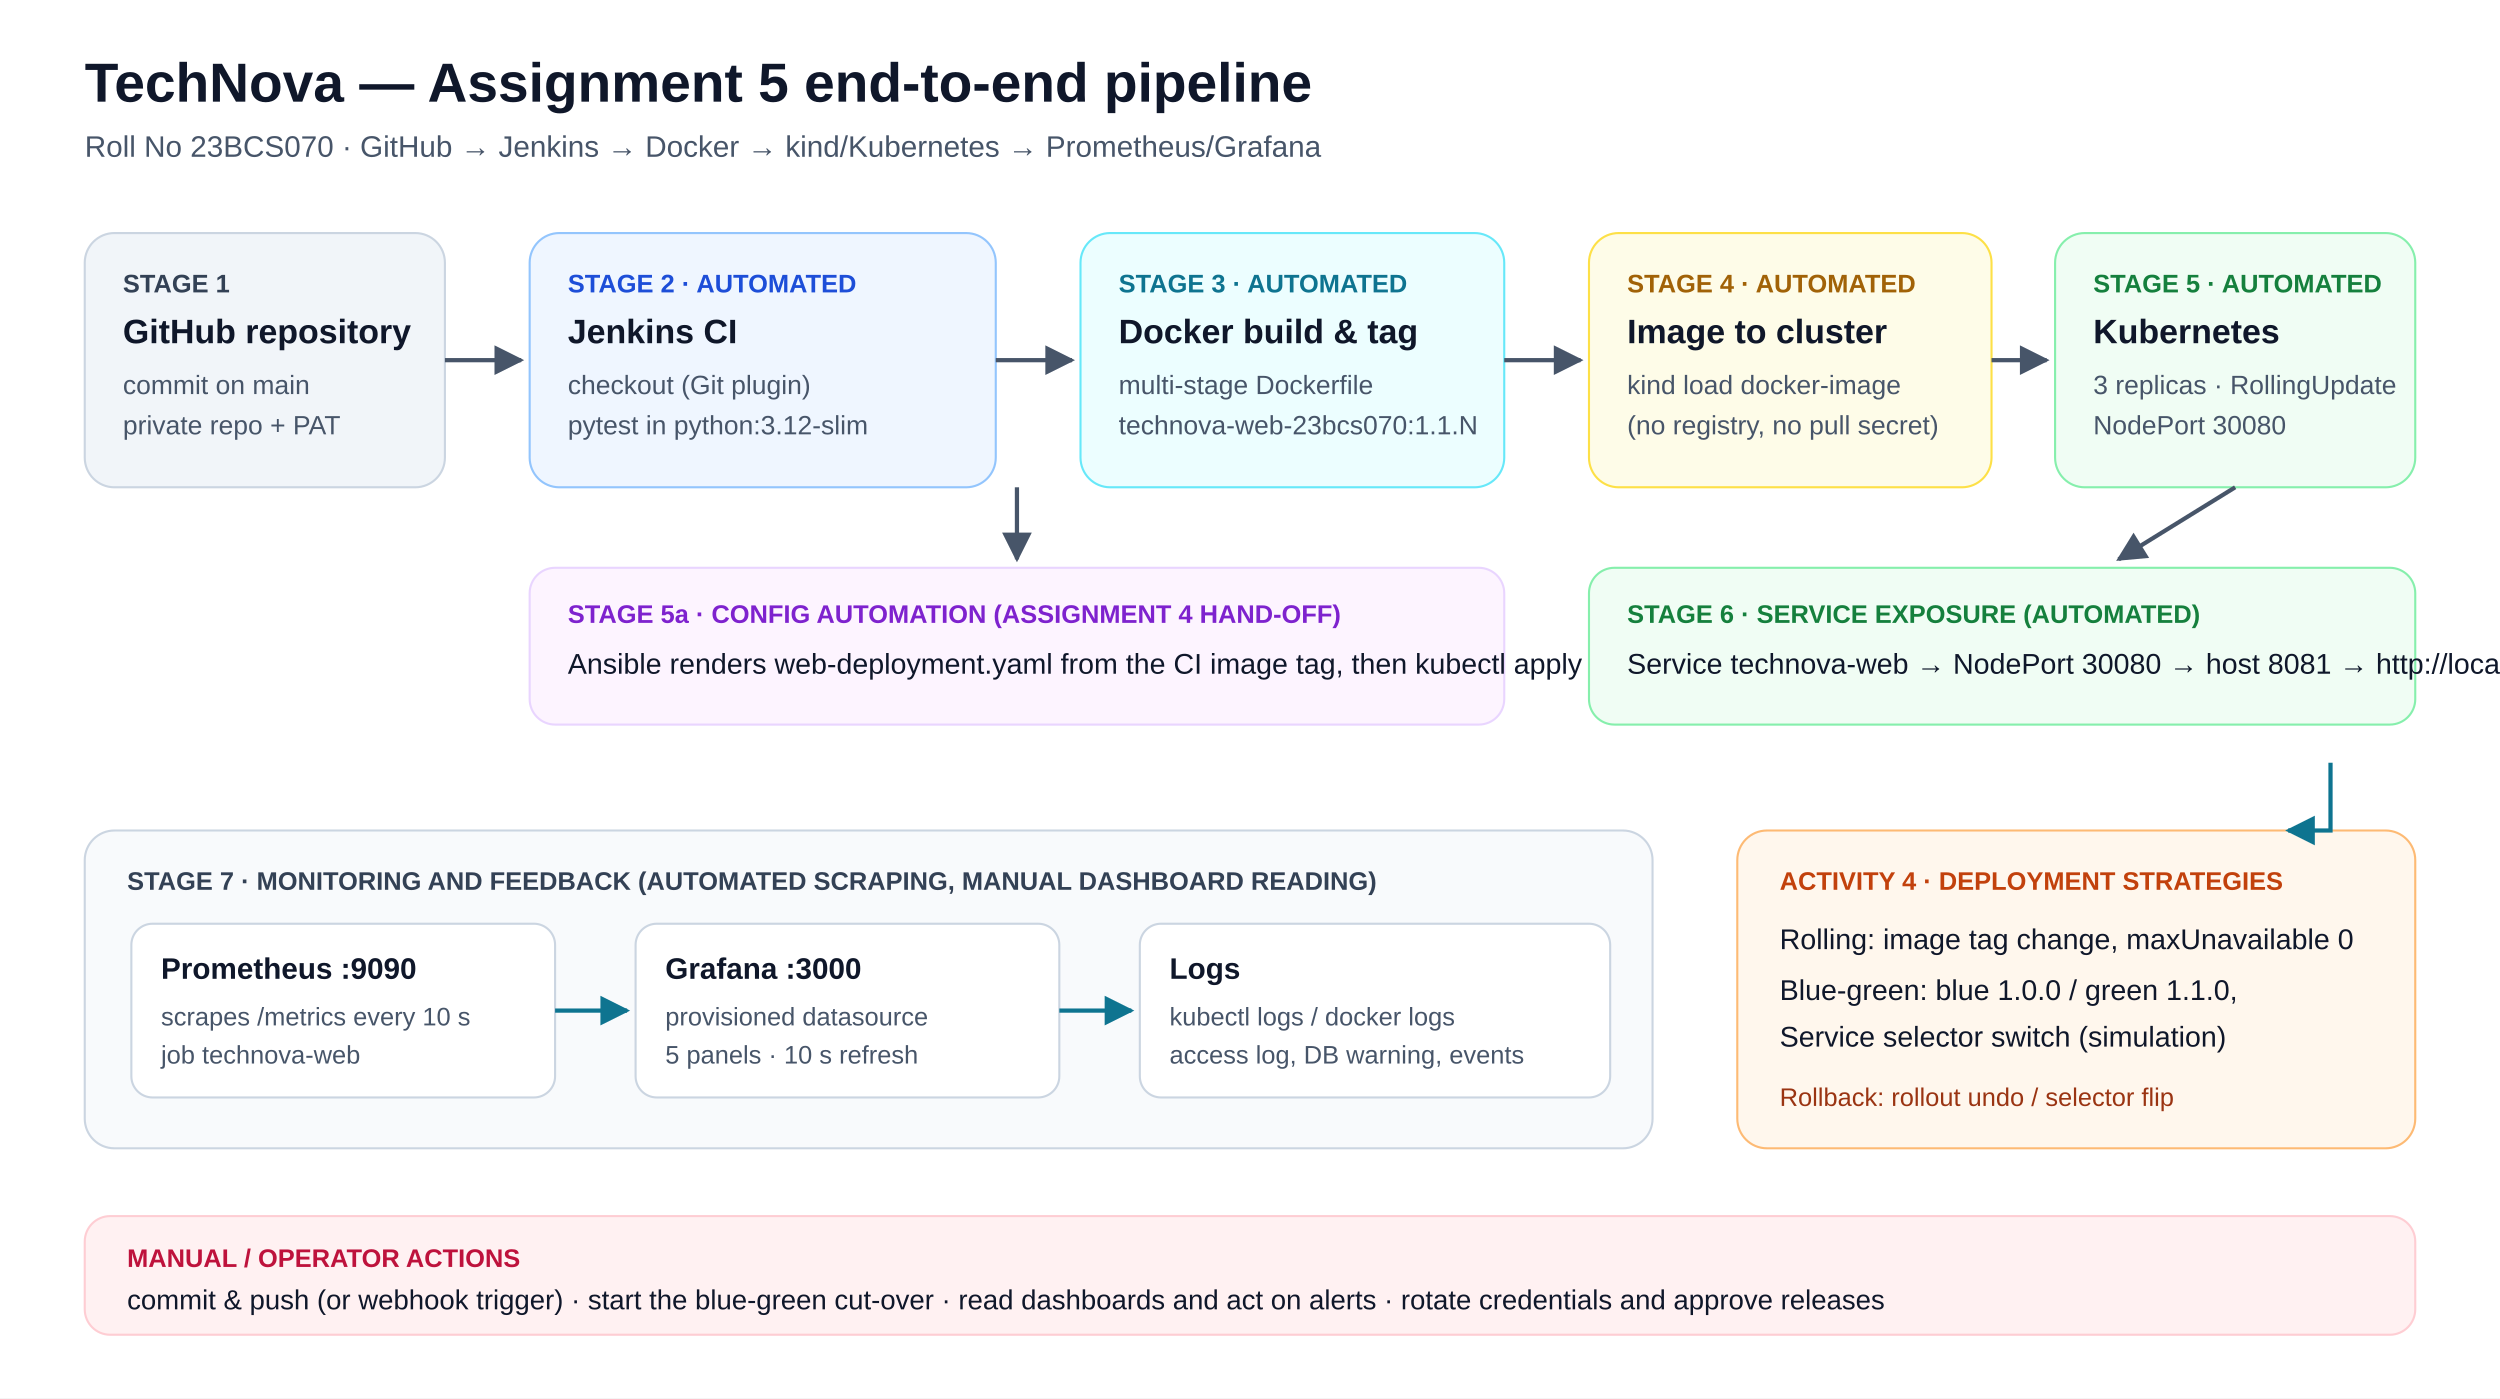
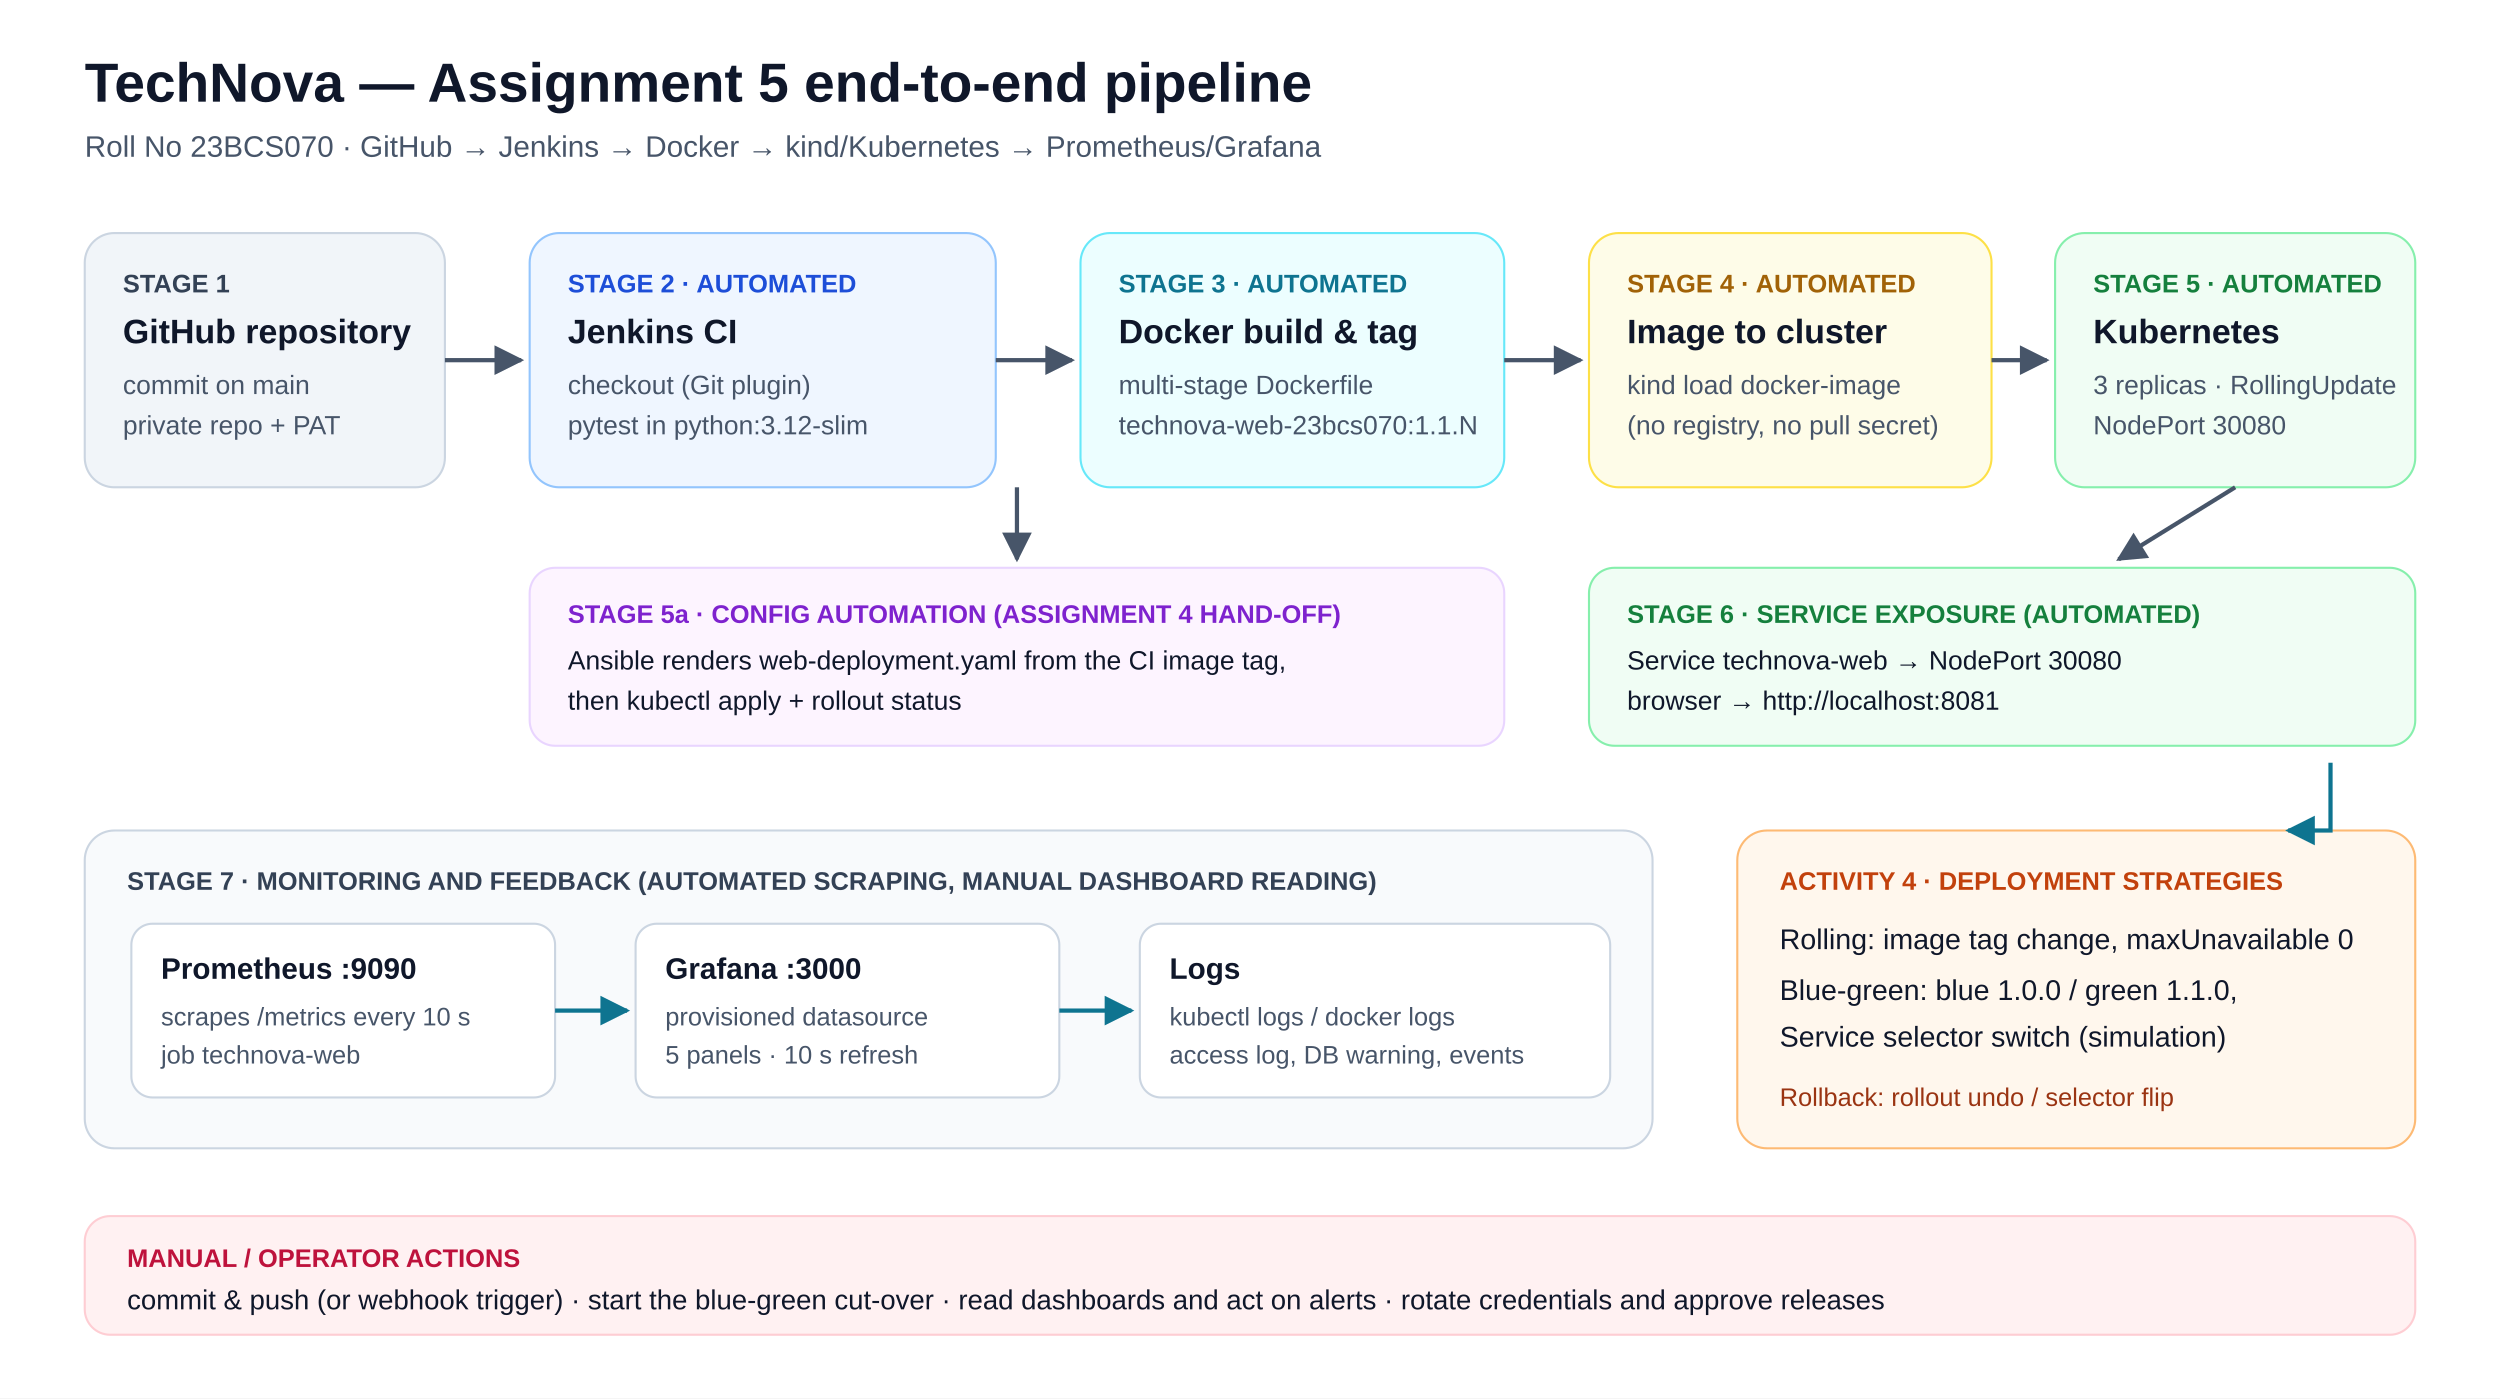
<svg xmlns="http://www.w3.org/2000/svg" width="1180" height="660" viewBox="0 0 1180 660" font-family="Segoe UI, Arial, sans-serif">
  <defs>
    <marker id="arrow" viewBox="0 0 10 10" refX="9" refY="5" markerWidth="7" markerHeight="7" orient="auto-start-reverse">
      <path d="M 0 0 L 10 5 L 0 10 z" fill="#475569" />
    </marker>
    <marker id="arrowFeedback" viewBox="0 0 10 10" refX="9" refY="5" markerWidth="7" markerHeight="7" orient="auto-start-reverse">
      <path d="M 0 0 L 10 5 L 0 10 z" fill="#0e7490" />
    </marker>
  </defs>
  <rect width="1180" height="660" fill="#ffffff" />
  <text x="40" y="48" font-size="26" font-weight="700" fill="#0f172a">TechNova — Assignment 5 end-to-end pipeline</text>
  <text x="40" y="74" font-size="14" fill="#475569">Roll No 23BCS070 · GitHub → Jenkins → Docker → kind/Kubernetes → Prometheus/Grafana</text>
  <rect x="40" y="110" width="170" height="120" rx="14" fill="#f1f5f9" stroke="#cbd5e1" />
  <text x="58" y="138" font-size="12" font-weight="700" fill="#334155">STAGE 1</text>
  <text x="58" y="162" font-size="16" font-weight="700" fill="#0f172a">GitHub repository</text>
  <text x="58" y="186" font-size="12.5" fill="#475569">commit on main</text>
  <text x="58" y="205" font-size="12.5" fill="#475569">private repo + PAT</text>
  <rect x="58" y="214" width="94" height="0" fill="none" />
  <rect x="250" y="110" width="220" height="120" rx="14" fill="#eff6ff" stroke="#93c5fd" />
  <text x="268" y="138" font-size="12" font-weight="700" fill="#1d4ed8">STAGE 2 · AUTOMATED</text>
  <text x="268" y="162" font-size="16" font-weight="700" fill="#0f172a">Jenkins CI</text>
  <text x="268" y="186" font-size="12.5" fill="#475569">checkout (Git plugin)</text>
  <text x="268" y="205" font-size="12.5" fill="#475569">pytest in python:3.12-slim</text>
  <rect x="510" y="110" width="200" height="120" rx="14" fill="#ecfeff" stroke="#67e8f9" />
  <text x="528" y="138" font-size="12" font-weight="700" fill="#0e7490">STAGE 3 · AUTOMATED</text>
  <text x="528" y="162" font-size="16" font-weight="700" fill="#0f172a">Docker build &amp; tag</text>
  <text x="528" y="186" font-size="12.5" fill="#475569">multi-stage Dockerfile</text>
  <text x="528" y="205" font-size="12.5" fill="#475569">technova-web-23bcs070:1.1.N</text>
  <rect x="750" y="110" width="190" height="120" rx="14" fill="#fefce8" stroke="#fde047" />
  <text x="768" y="138" font-size="12" font-weight="700" fill="#a16207">STAGE 4 · AUTOMATED</text>
  <text x="768" y="162" font-size="16" font-weight="700" fill="#0f172a">Image to cluster</text>
  <text x="768" y="186" font-size="12.5" fill="#475569">kind load docker-image</text>
  <text x="768" y="205" font-size="12.5" fill="#475569">(no registry, no pull secret)</text>
  <rect x="970" y="110" width="170" height="120" rx="14" fill="#f0fdf4" stroke="#86efac" />
  <text x="988" y="138" font-size="12" font-weight="700" fill="#15803d">STAGE 5 · AUTOMATED</text>
  <text x="988" y="162" font-size="16" font-weight="700" fill="#0f172a">Kubernetes</text>
  <text x="988" y="186" font-size="12.5" fill="#475569">3 replicas · RollingUpdate</text>
  <text x="988" y="205" font-size="12.5" fill="#475569">NodePort 30080</text>
  <line x1="210" y1="170" x2="246" y2="170" stroke="#475569" stroke-width="2" marker-end="url(#arrow)" />
  <line x1="470" y1="170" x2="506" y2="170" stroke="#475569" stroke-width="2" marker-end="url(#arrow)" />
  <line x1="710" y1="170" x2="746" y2="170" stroke="#475569" stroke-width="2" marker-end="url(#arrow)" />
  <line x1="940" y1="170" x2="966" y2="170" stroke="#475569" stroke-width="2" marker-end="url(#arrow)" />
-   <rect x="250" y="268" width="460" height="74" rx="12" fill="#fdf4ff" stroke="#e9d5ff" />
+   <rect x="250" y="268" width="460" height="84" rx="12" fill="#fdf4ff" stroke="#e9d5ff" />
  <text x="268" y="294" font-size="12" font-weight="700" fill="#7e22ce">STAGE 5a · CONFIG AUTOMATION (ASSIGNMENT 4 HAND-OFF)</text>
-   <text x="268" y="318" font-size="13.5" fill="#0f172a">Ansible renders web-deployment.yaml from the CI image tag, then kubectl apply + rollout status</text>
-   <rect x="750" y="268" width="390" height="74" rx="12" fill="#f0fdf4" stroke="#86efac" />
+   <text x="268" y="316" font-size="12.5" fill="#0f172a">Ansible renders web-deployment.yaml from the CI image tag,</text>
+   <text x="268" y="335" font-size="12.5" fill="#0f172a">then kubectl apply + rollout status</text>
+   <rect x="750" y="268" width="390" height="84" rx="12" fill="#f0fdf4" stroke="#86efac" />
  <text x="768" y="294" font-size="12" font-weight="700" fill="#15803d">STAGE 6 · SERVICE EXPOSURE (AUTOMATED)</text>
-   <text x="768" y="318" font-size="13.5" fill="#0f172a">Service technova-web → NodePort 30080 → host 8081 → http://localhost:8081</text>
+   <text x="768" y="316" font-size="12.5" fill="#0f172a">Service technova-web → NodePort 30080</text>
+   <text x="768" y="335" font-size="12.5" fill="#0f172a">browser → http://localhost:8081</text>
  <line x1="1055" y1="230" x2="1000" y2="264" stroke="#475569" stroke-width="2" marker-end="url(#arrow)" />
  <line x1="480" y1="230" x2="480" y2="264" stroke="#475569" stroke-width="2" marker-end="url(#arrow)" />
  <rect x="40" y="392" width="740" height="150" rx="14" fill="#f8fafc" stroke="#cbd5e1" />
  <text x="60" y="420" font-size="12" font-weight="700" fill="#334155">STAGE 7 · MONITORING AND FEEDBACK (AUTOMATED SCRAPING, MANUAL DASHBOARD READING)</text>
  <rect x="62" y="436" width="200" height="82" rx="10" fill="#ffffff" stroke="#cbd5e1" />
  <text x="76" y="462" font-size="14" font-weight="700" fill="#0f172a">Prometheus :9090</text>
  <text x="76" y="484" font-size="12" fill="#475569">scrapes /metrics every 10 s</text>
  <text x="76" y="502" font-size="12" fill="#475569">job technova-web</text>
  <rect x="300" y="436" width="200" height="82" rx="10" fill="#ffffff" stroke="#cbd5e1" />
  <text x="314" y="462" font-size="14" font-weight="700" fill="#0f172a">Grafana :3000</text>
  <text x="314" y="484" font-size="12" fill="#475569">provisioned datasource</text>
  <text x="314" y="502" font-size="12" fill="#475569">5 panels · 10 s refresh</text>
  <rect x="538" y="436" width="222" height="82" rx="10" fill="#ffffff" stroke="#cbd5e1" />
  <text x="552" y="462" font-size="14" font-weight="700" fill="#0f172a">Logs</text>
  <text x="552" y="484" font-size="12" fill="#475569">kubectl logs / docker logs</text>
  <text x="552" y="502" font-size="12" fill="#475569">access log, DB warning, events</text>
  <line x1="262" y1="477" x2="296" y2="477" stroke="#0e7490" stroke-width="2" marker-end="url(#arrowFeedback)" />
  <line x1="500" y1="477" x2="534" y2="477" stroke="#0e7490" stroke-width="2" marker-end="url(#arrowFeedback)" />
  <rect x="820" y="392" width="320" height="150" rx="14" fill="#fff7ed" stroke="#fdba74" />
  <text x="840" y="420" font-size="12" font-weight="700" fill="#c2410c">ACTIVITY 4 · DEPLOYMENT STRATEGIES</text>
  <text x="840" y="448" font-size="13.5" fill="#0f172a">Rolling: image tag change, maxUnavailable 0</text>
  <text x="840" y="472" font-size="13.5" fill="#0f172a">Blue-green: blue 1.0.0 / green 1.1.0,</text>
  <text x="840" y="494" font-size="13.5" fill="#0f172a">Service selector switch (simulation)</text>
  <text x="840" y="522" font-size="12" fill="#9a3412">Rollback: rollout undo / selector flip</text>
  <rect x="40" y="574" width="1100" height="56" rx="12" fill="#fff1f2" stroke="#fecdd3" />
  <text x="60" y="598" font-size="12" font-weight="700" fill="#be123c">MANUAL / OPERATOR ACTIONS</text>
  <text x="60" y="618" font-size="13" fill="#0f172a">commit &amp; push (or webhook trigger) · start the blue-green cut-over · read dashboards and act on alerts · rotate credentials and approve releases</text>
  <path d="M 1100 392 L 1100 360 L 1120 360" fill="none" stroke="#0e7490" stroke-width="2" marker-end="url(#arrowFeedback)" transform="rotate(180 1100 376)" />
</svg>
